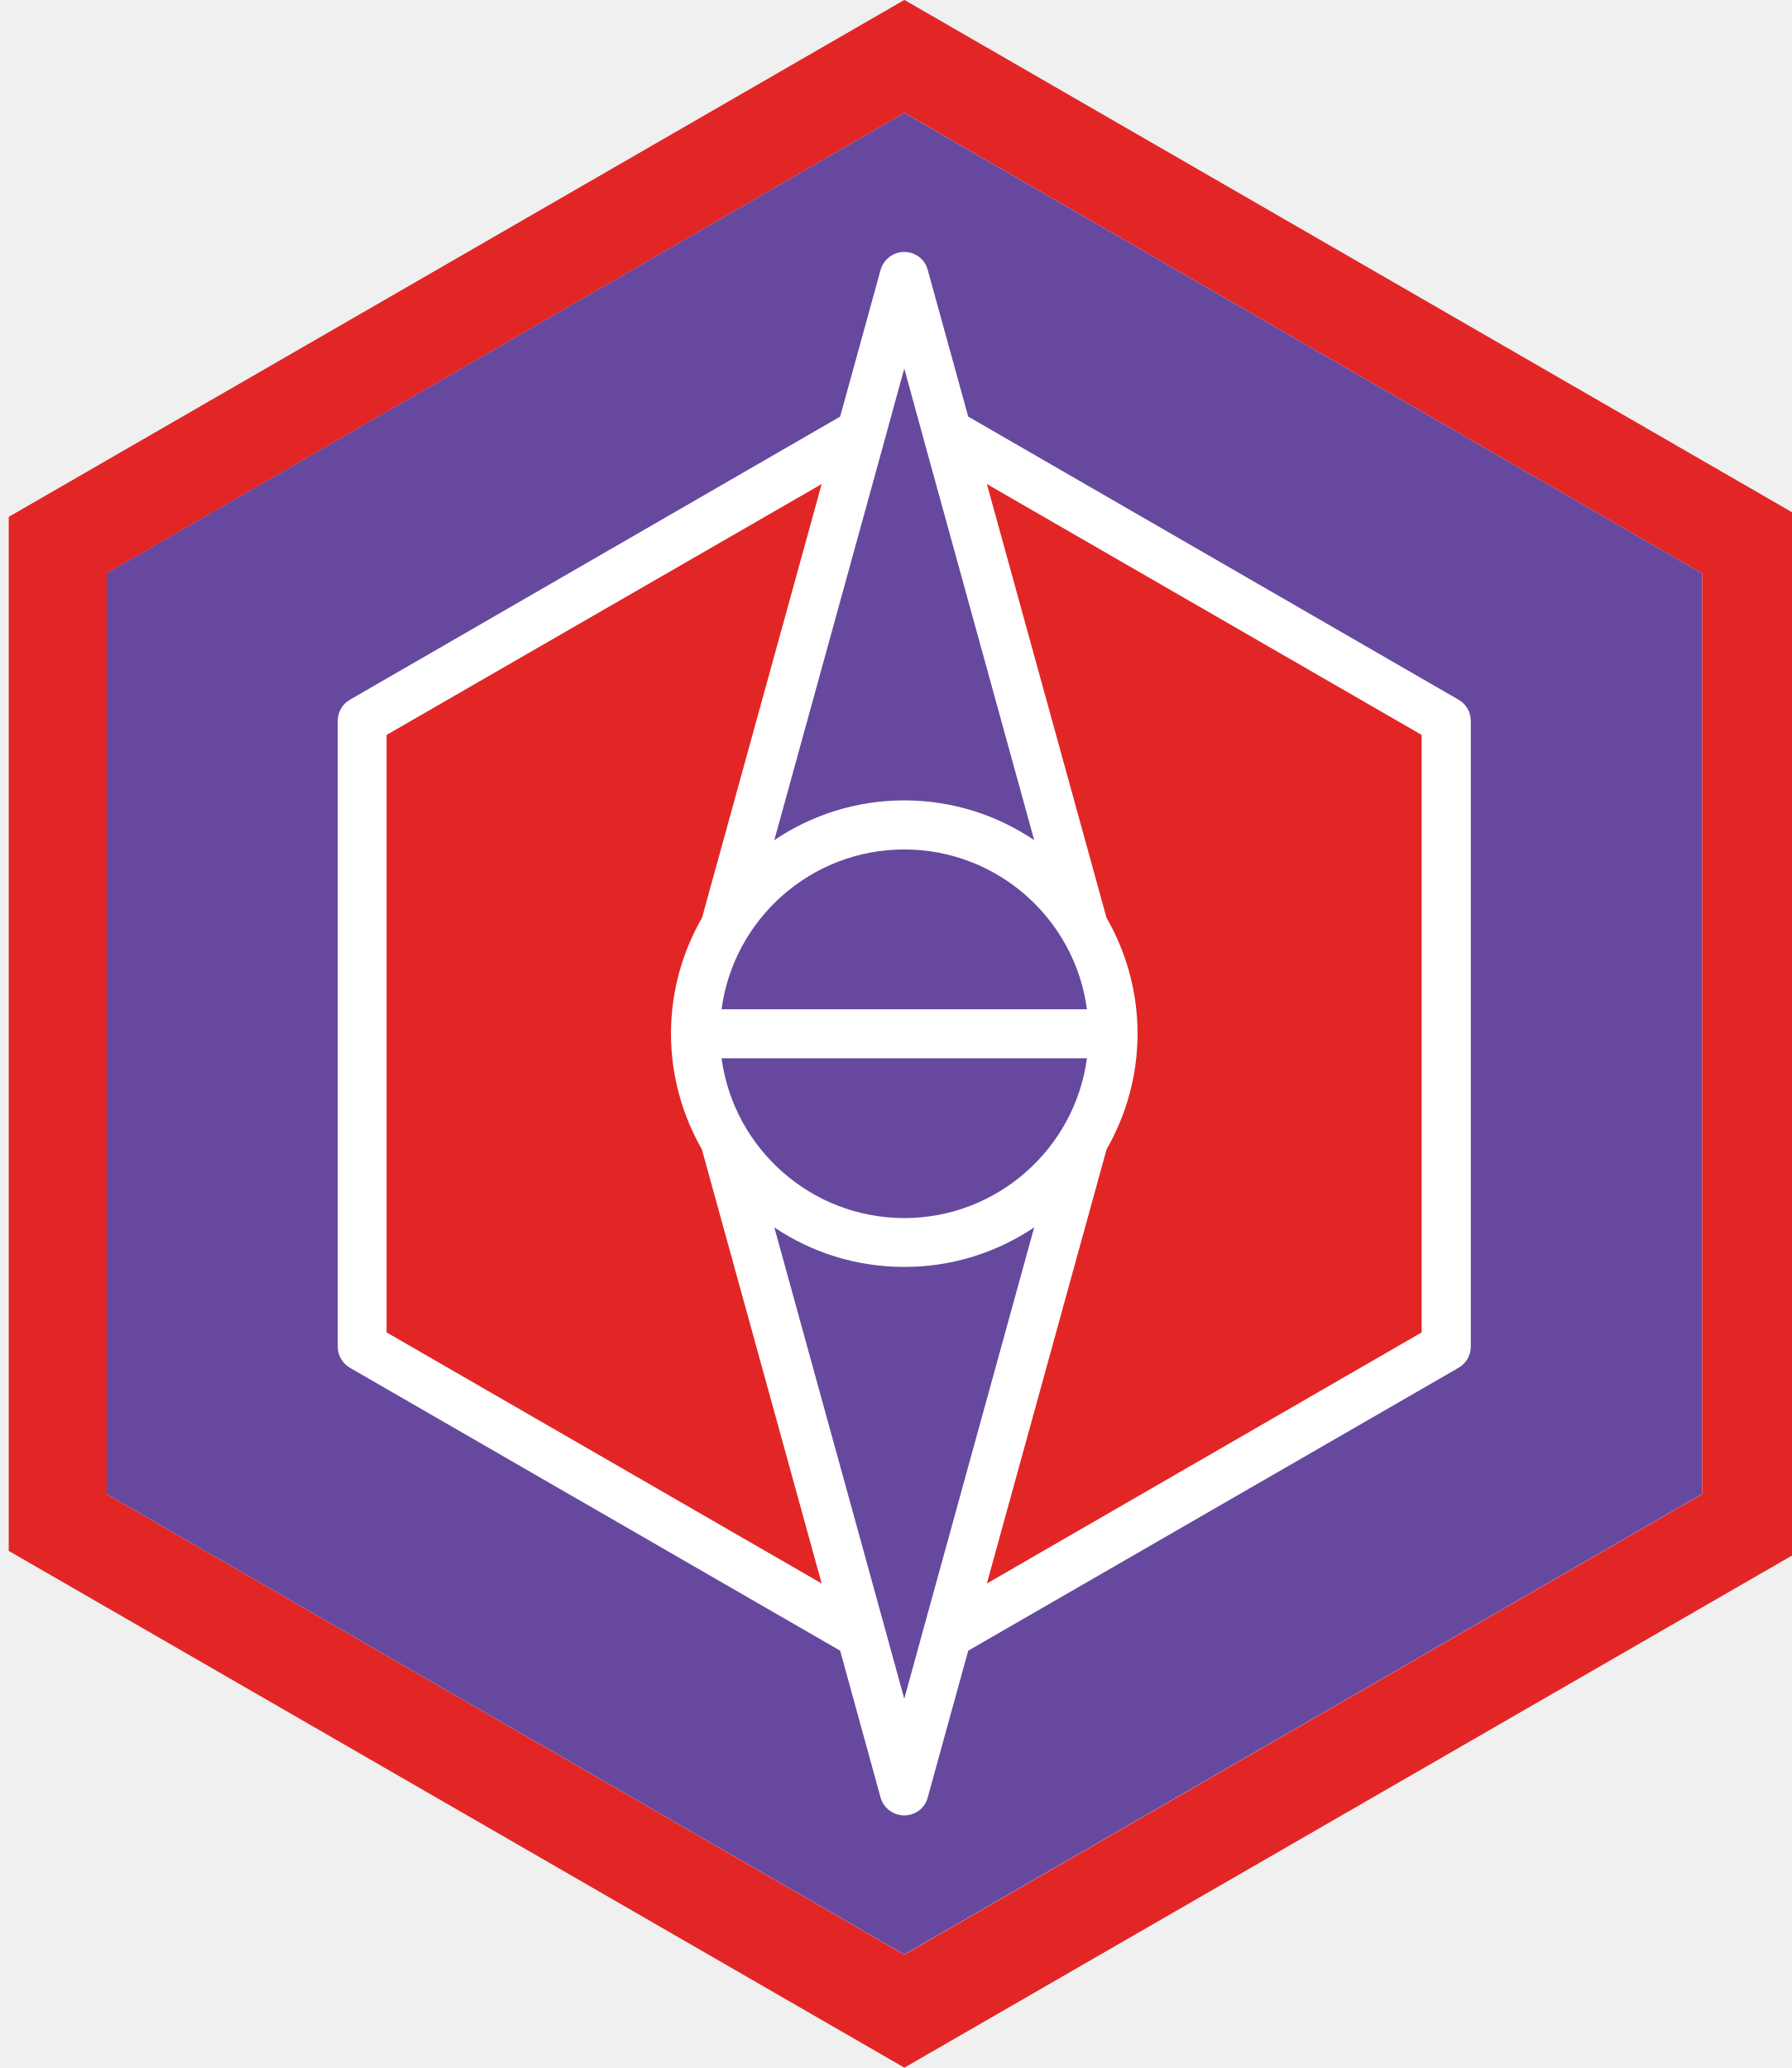
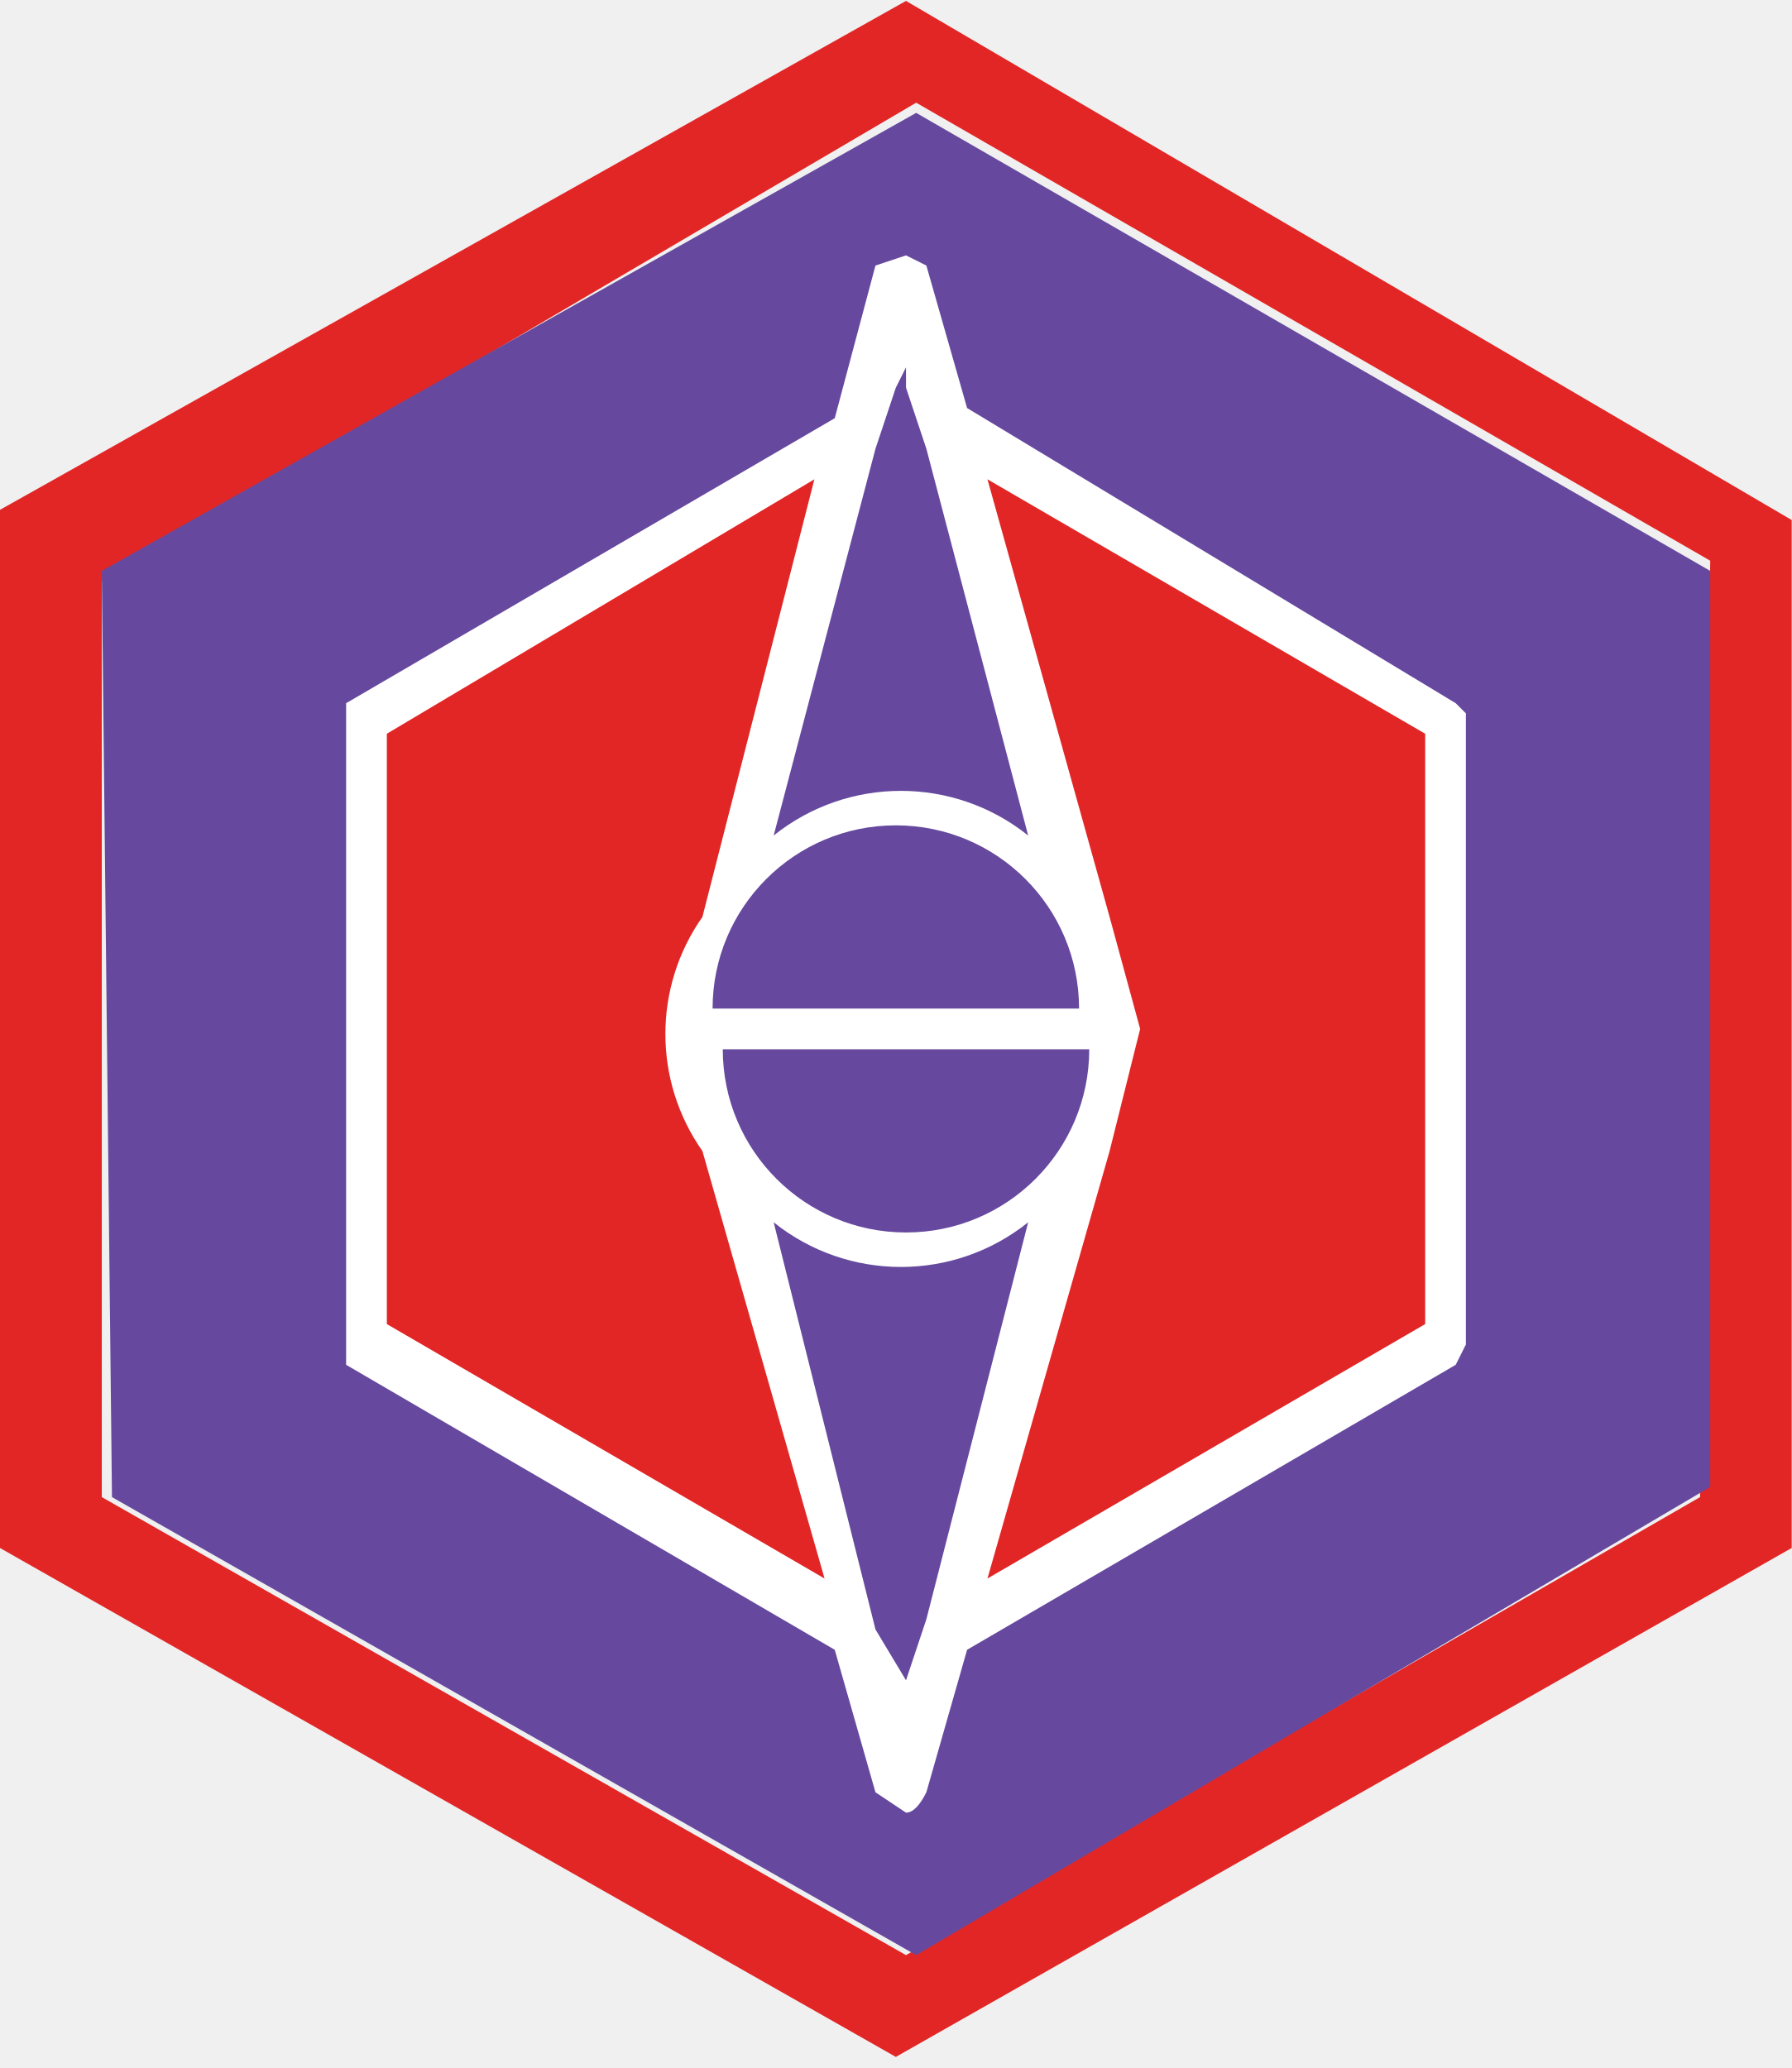
- <svg xmlns="http://www.w3.org/2000/svg" width="17.578mm" height="20.294mm" version="1.1" viewBox="0 0 1.758 2.029">
-   <g transform="translate(-118.1 -86.976)">
-     <g transform="matrix(.026458 0 0 .026458 124.92 69.644)">
-       <path d="m-194.64 710.49-29.585 17.081-29.582-17.081v-34.156l29.582-17.083 29.585 17.083zm-29.585-55.429-33.218 19.176v38.357l33.218 19.169 33.22-19.169v-38.357z" fill="#e22626" />
-       <path d="m-253.81 676.33 29.582-17.078 29.582 17.078v34.157l-29.582 17.077-29.582-17.077z" fill="#66499e" />
-       <path d="m-230.88 697.38 5.052 18.31-18.498-10.675v-23.211l18.498-10.686-5.052 18.326-1.097 3.961z" fill="#e22626" />
-       <path d="m-204.13 681.81v23.211l-18.499 10.675 5.046-18.31 1.096-3.974-1.089-3.961-5.053-18.327z" fill="#e22626" />
-       <path d="m-216.49 693.41-1.096 3.975-6.646 24.118-0.963-3.487-5.69-20.631-1.096-3.975 1.096-3.961 5.69-20.644 0.963-3.483 6.653 24.127z" fill="#66499e" />
-       <path d="m-224.23 665.32-0.961 3.483-6.785 24.605 6.785 24.608 0.961 3.482 7.745-28.09z" fill="#66499e" />
-       <path d="m-205.04 704.49-16.126 9.313 4.44-16.103c0.725-1.268 1.149-2.73 1.149-4.293v-4e-3c0-1.564-0.424-3.027-1.152-4.298l-4.437-16.086 16.126 9.306zm-19.189 13.586-0.156-0.564-0.665-2.417-3.999-14.503c1.376 0.929 3.036 1.468 4.82 1.468 1.783 0 3.441-0.539 4.819-1.468l-3.999 14.503-0.664 2.417zm-19.199-13.586v-22.165l16.136-9.306-4.437 16.086c-0.729 1.271-1.152 2.739-1.152 4.302s0.423 3.025 1.146 4.293l4.443 16.103zm25.974-10.171c-0.443 3.337-3.315 5.929-6.775 5.929-3.461 0-6.332-2.592-6.776-5.929zm-13.551-1.816c0.444-3.345 3.315-5.929 6.776-5.929 3.46 0 6.332 2.584 6.775 5.929zm6.776-23.767 0.156 0.565 0.664 2.423 3.999 14.505c-1.378-0.929-3.036-1.475-4.819-1.475-1.784 0-3.444 0.546-4.82 1.475l3.999-14.505 0.665-2.423zm20.555 12.282-18.183-10.5-1.502-5.442c-0.099-0.392-0.46-0.666-0.87-0.666-0.411 0-0.771 0.274-0.88 0.675l-1.498 5.433-18.178 10.5c-0.28 0.159-0.456 0.459-0.456 0.787v23.211c0 0.326 0.176 0.626 0.456 0.787l18.178 10.492 1.498 5.442c0.109 0.399 0.469 0.667 0.88 0.667 0.41 0 0.771-0.268 0.87-0.667l1.502-5.442 18.183-10.492c0.281-0.161 0.457-0.461 0.457-0.787v-23.211c0-0.328-0.176-0.628-0.457-0.787" fill="#fff" />
-     </g>
-   </g>
+ <svg xmlns="http://www.w3.org/2000/svg" width="66.44" height="76.7" viewBox="0 0 1.76 2.03">
+   <path fill="#e22626" d="m1.67 1.47-.78.45-.79-.45v-.9L.9.1l.78.45zM.89 0 0 .5v1.02l.88.5.88-.5V.51z" />
+   <path fill="#66499e" d="M.1.56.9.11l.78.45v.9l-.78.46-.79-.45z" />
+   <path fill="#e22626" d="m.71 1.12.14.48-.5-.28V.71l.5-.29L.7.91.68 1zM1.42.7v.62l-.49.28.13-.48.03-.1L1.06.9.93.42z" />
+   <path fill="#66499e" d="m1.1 1.01-.04.1-.17.65-.03-.1-.15-.54-.03-.1L.71.9.86.36.9.27l.17.64z" />
+   <path fill="#66499e" d="m.89.27-.03.1L.68 1l.18.66.03.09.2-.75z" />
+   <path fill="#fff" d="m1.4 1.3-.43.25.12-.42.03-.12L1.09.9.97.47l.43.25zm-.51.37v-.02L.86 1.6.76 1.2a.2.2 0 0 0 .25 0l-.1.39-.02.06zM.38 1.3V.72L.8.47.69.9a.2.2 0 0 0 0 .23l.12.42zm.69-.27a.18.18 0 0 1-.36 0zM.7.99a.18.18 0 0 1 .36 0zM.89.36v.02l.02.06.1.38a.2.2 0 0 0-.25 0l.1-.38.02-.06zm.54.33L.95.4.91.26.89.25.86.26.82.41.34.69v.65l.48.28.04.14.03.02q.01 0 .02-.02l.04-.14.48-.28.01-.02V.7" />
</svg>
